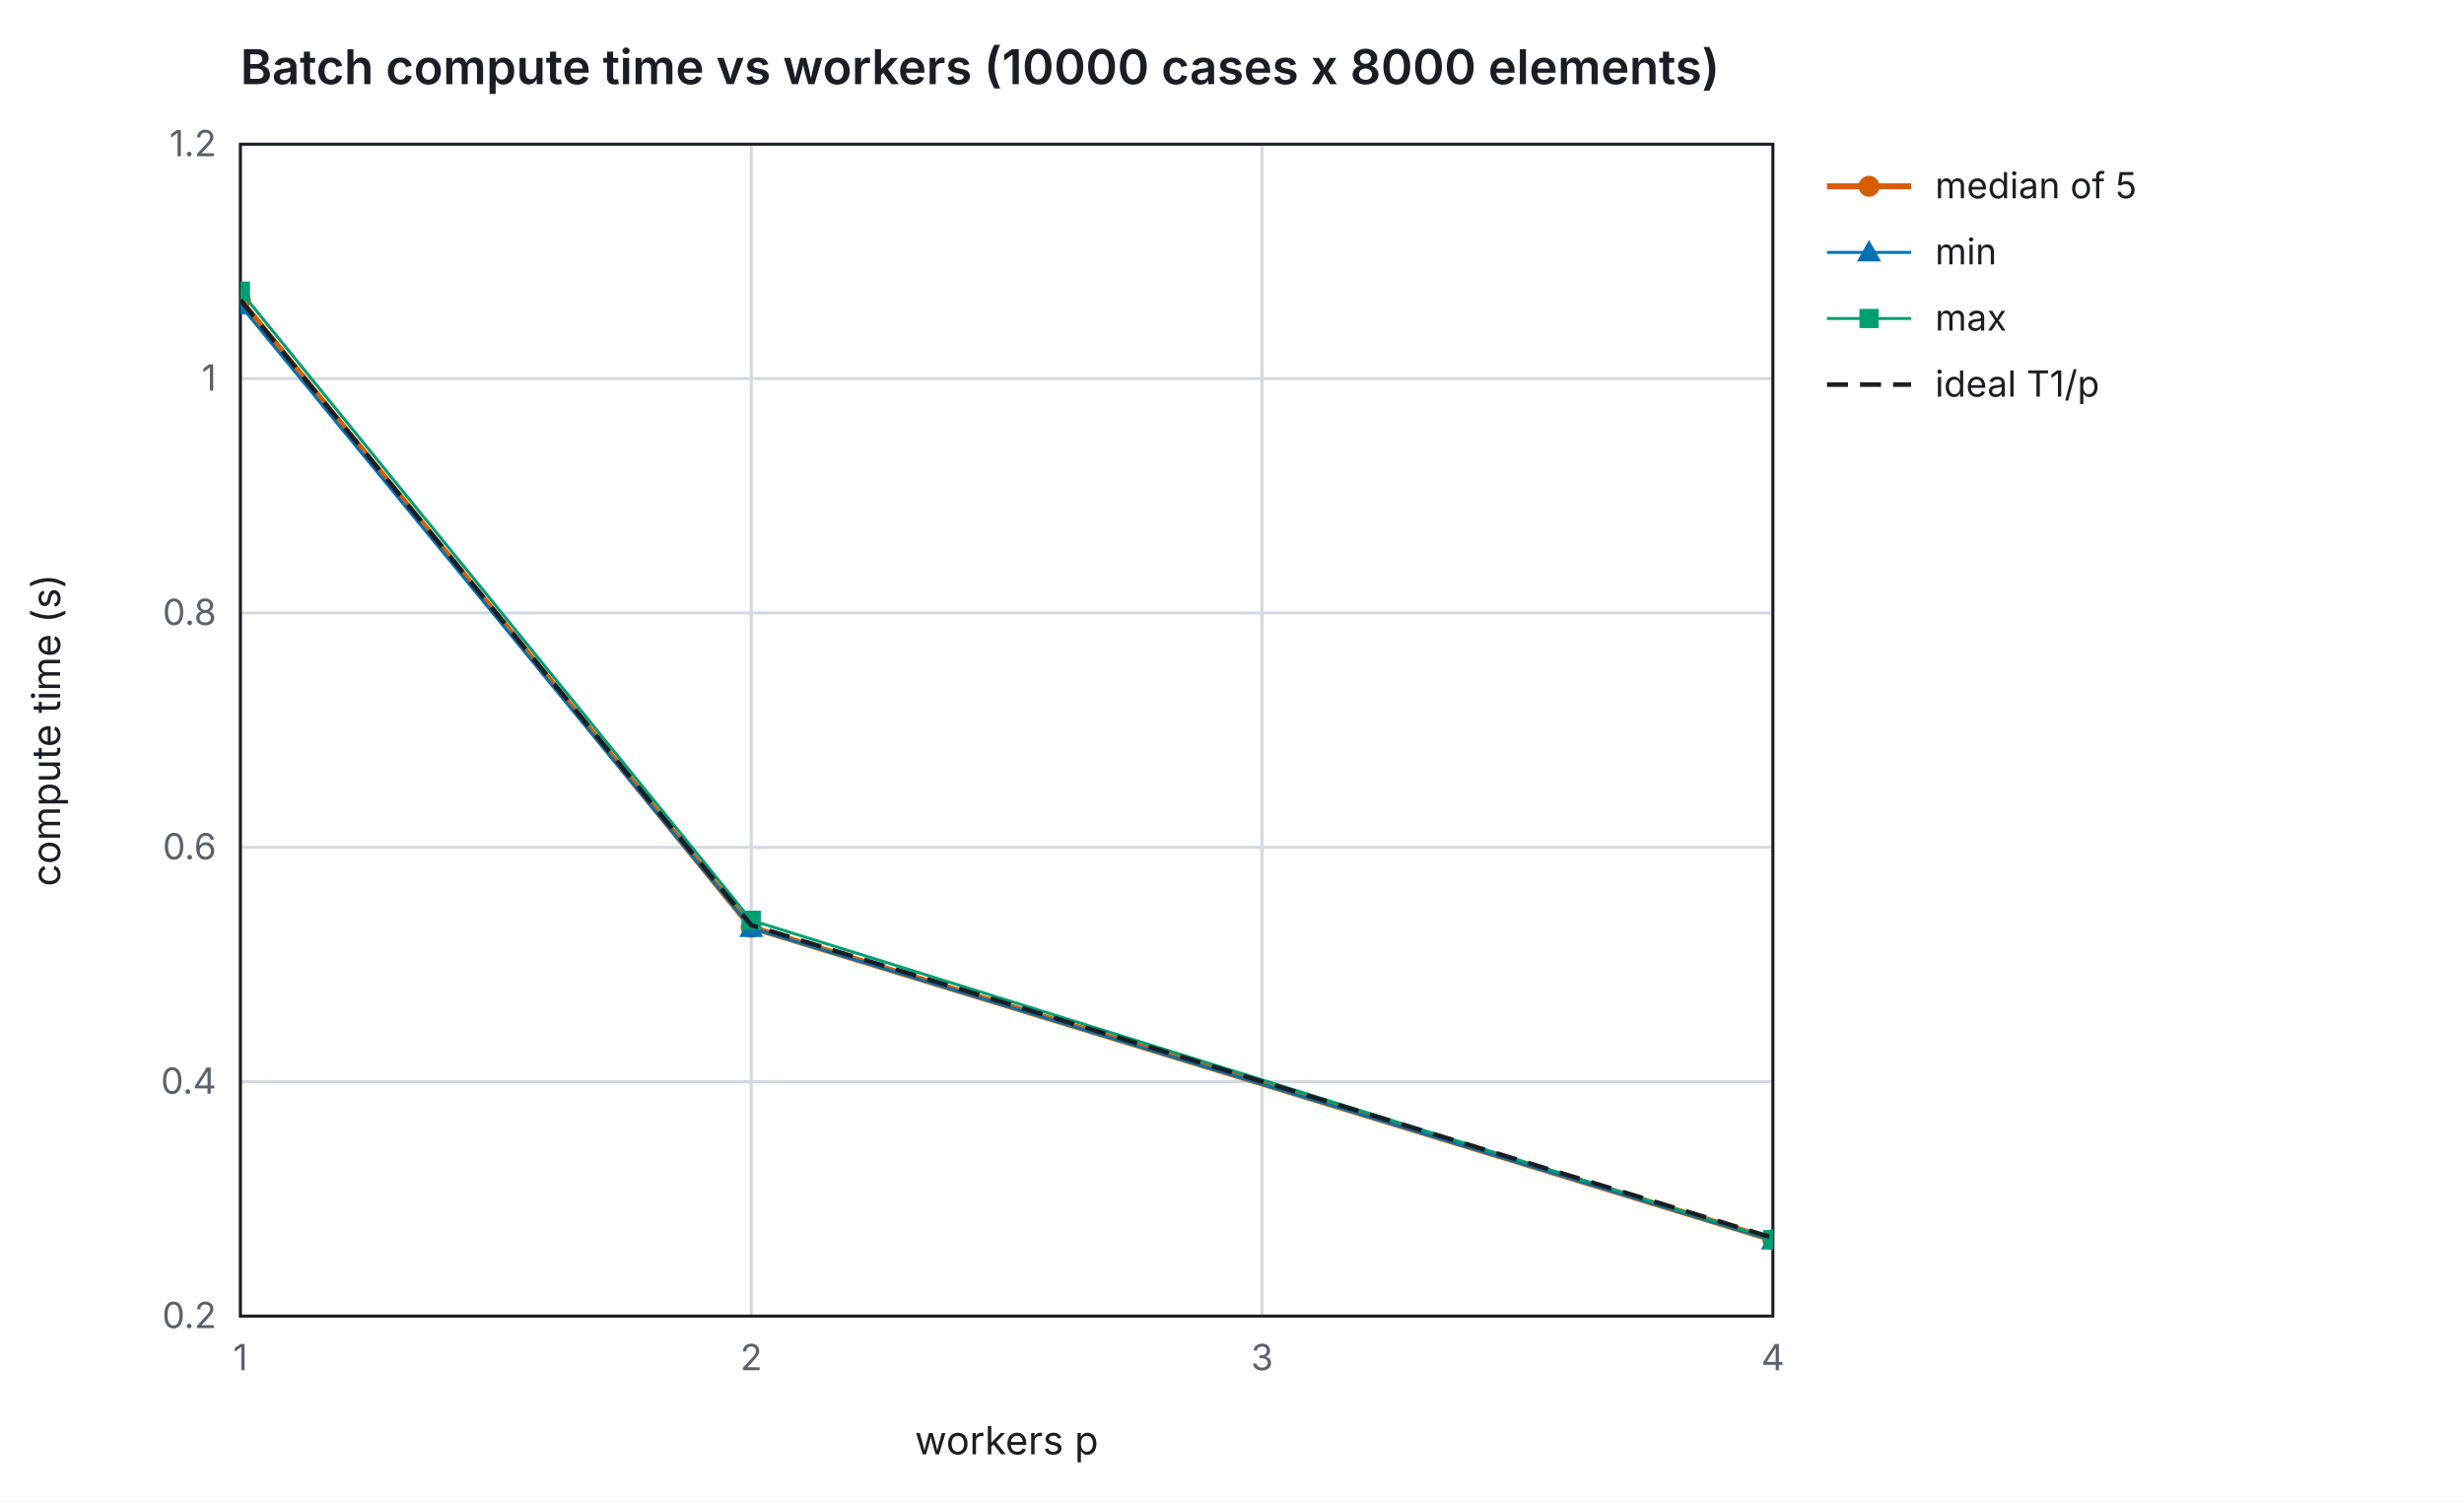
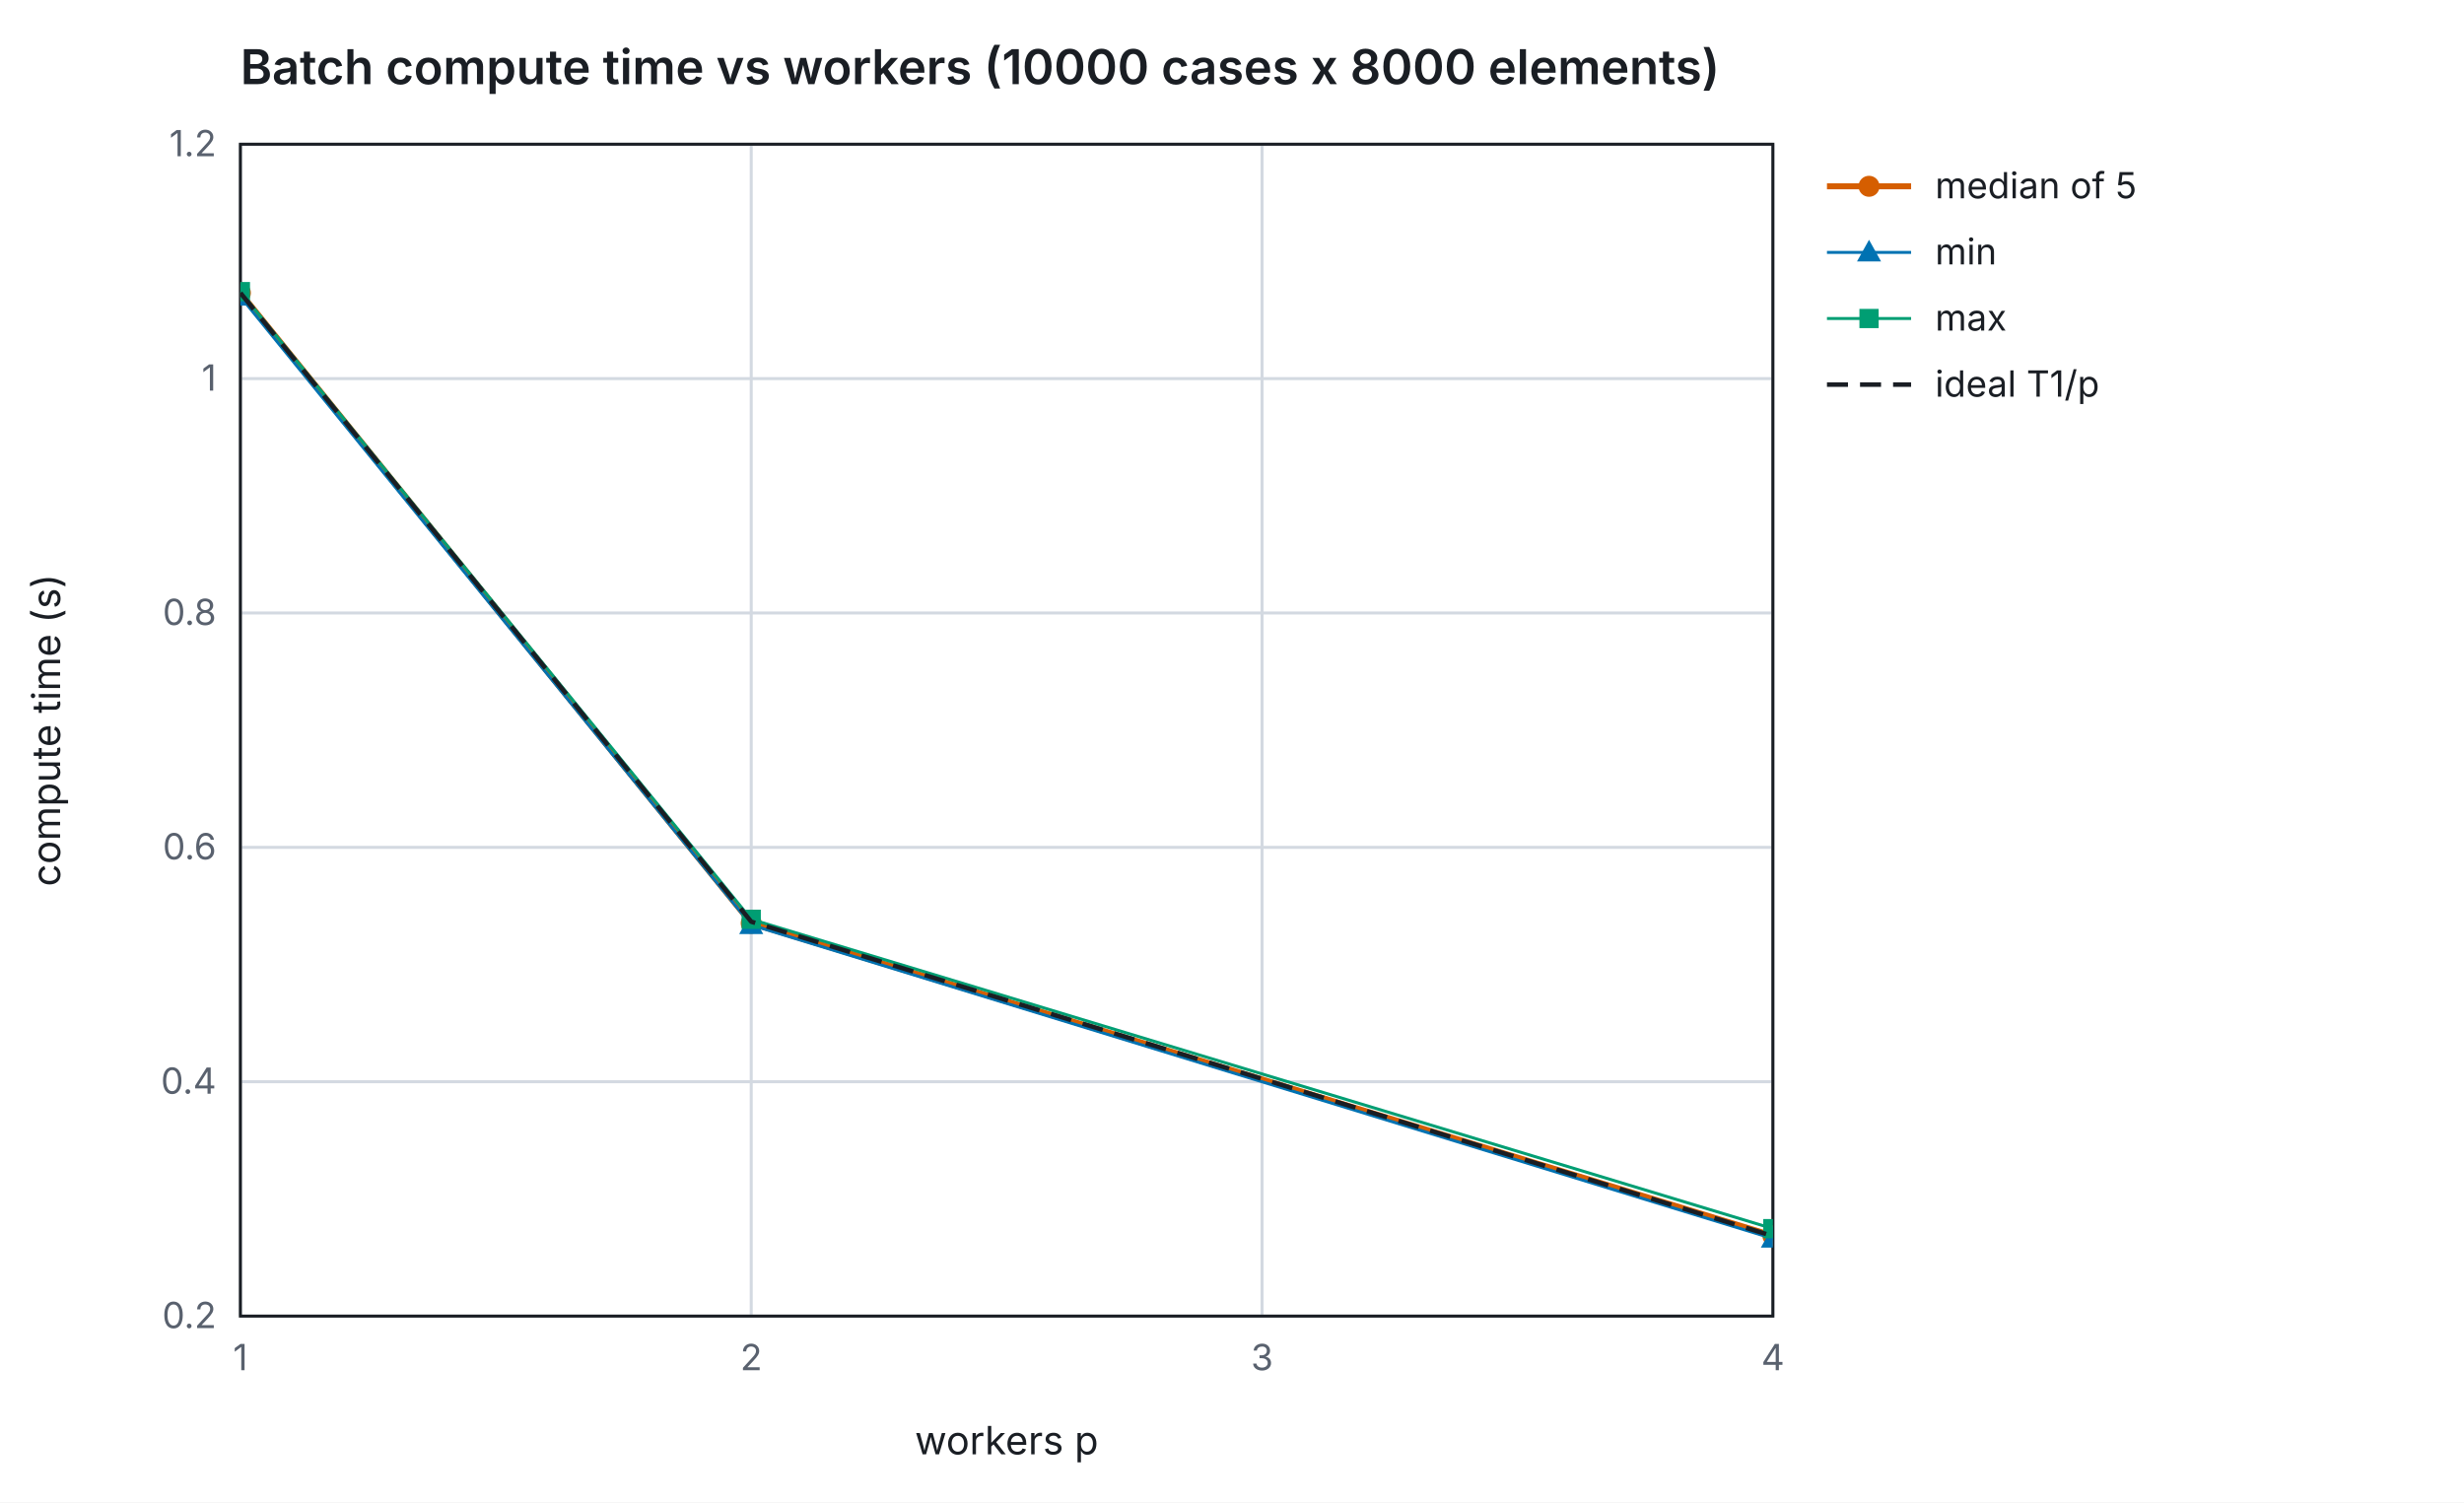
<svg xmlns="http://www.w3.org/2000/svg" width="820" height="500" viewBox="0 0 820 500" font-family="Inter, 'Segoe UI', Arial, sans-serif">
  <rect width="100%" height="100%" fill="#FFFFFF" />
  <defs>
    <clipPath id="plot-area">
      <rect x="80.00" y="48.00" width="510.00" height="390.00" />
    </clipPath>
  </defs>
  <g stroke="#D3D9E1" stroke-width="1">
    <line x1="80.00" y1="48.00" x2="80.00" y2="438.00" />
    <line x1="250.00" y1="48.00" x2="250.00" y2="438.00" />
    <line x1="420.00" y1="48.00" x2="420.00" y2="438.00" />
    <line x1="590.00" y1="48.00" x2="590.00" y2="438.00" />
    <line x1="80.00" y1="438.00" x2="590.00" y2="438.00" />
    <line x1="80.00" y1="360.00" x2="590.00" y2="360.00" />
    <line x1="80.00" y1="282.00" x2="590.00" y2="282.00" />
    <line x1="80.00" y1="204.00" x2="590.00" y2="204.00" />
    <line x1="80.00" y1="126.00" x2="590.00" y2="126.00" />
    <line x1="80.00" y1="48.00" x2="590.00" y2="48.00" />
  </g>
  <g font-size="12" fill="#59616E">
    <text x="80.00" y="456.00" text-anchor="middle">1</text>
    <text x="250.00" y="456.00" text-anchor="middle">2</text>
    <text x="420.00" y="456.00" text-anchor="middle">3</text>
    <text x="590.00" y="456.00" text-anchor="middle">4</text>
    <text x="72.00" y="442.00" text-anchor="end">0.2</text>
    <text x="72.00" y="364.00" text-anchor="end">0.4</text>
    <text x="72.00" y="286.00" text-anchor="end">0.6</text>
    <text x="72.00" y="208.00" text-anchor="end">0.8</text>
    <text x="72.00" y="130.00" text-anchor="end">1</text>
    <text x="72.00" y="52.00" text-anchor="end">1.2</text>
  </g>
  <rect x="80.00" y="48.00" width="510.00" height="390.00" fill="none" stroke="#1A1E24" stroke-width="1" />
  <text x="80.00" y="28" font-size="16" font-weight="600" fill="#1A1E24">Batch compute time vs workers (10000 cases x 8000 elements)</text>
  <text x="335.00" y="484.00" font-size="13" text-anchor="middle" fill="#1A1E24">workers p</text>
  <text transform="translate(20 243.00) rotate(-90)" font-size="13" text-anchor="middle" fill="#1A1E24">compute time (s)</text>
  <g clip-path="url(#plot-area)">
-     <polyline fill="none" stroke="#D55E00" stroke-width="2.00" stroke-linejoin="round" points="80.00,99.84 250.00,308.61 590.00,412.61" />
-     <circle cx="80.00" cy="99.84" r="3.5" fill="#D55E00" />
-     <circle cx="250.00" cy="308.61" r="3.5" fill="#D55E00" />
-     <circle cx="590.00" cy="412.61" r="3.5" fill="#D55E00" />
-     <polyline fill="none" stroke="#0072B2" stroke-width="1.00" stroke-linejoin="round" points="80.00,101.61 250.00,308.84 590.00,412.81" />
-     <polygon points="80.00,97.41 84.00,104.61 76.00,104.61" fill="#0072B2" />
-     <polygon points="250.00,304.64 254.00,311.84 246.00,311.84" fill="#0072B2" />
-     <polygon points="590.00,408.61 594.00,415.81 586.00,415.81" fill="#0072B2" />
-     <polyline fill="none" stroke="#009E73" stroke-width="1.00" stroke-linejoin="round" points="80.00,96.90 250.00,306.27 590.00,412.51" />
-     <rect x="76.80" y="93.70" width="6.4" height="6.4" fill="#009E73" />
-     <rect x="246.80" y="303.07" width="6.4" height="6.4" fill="#009E73" />
-     <rect x="586.80" y="409.31" width="6.4" height="6.4" fill="#009E73" />
-     <polyline fill="none" stroke="#1A1E24" stroke-width="1.50" stroke-linejoin="round" stroke-dasharray="7 4" points="80.00,99.84 250.00,307.92 590.00,411.96" />
+     <polyline fill="none" stroke="#D55E00" stroke-width="2.00" stroke-linejoin="round" points="80.00,97.47 250.00,307.24 590.00,411.26" />
+     <circle cx="80.00" cy="97.47" r="3.5" fill="#D55E00" />
+     <circle cx="250.00" cy="307.24" r="3.5" fill="#D55E00" />
+     <circle cx="590.00" cy="411.26" r="3.5" fill="#D55E00" />
+     <polyline fill="none" stroke="#0072B2" stroke-width="1.00" stroke-linejoin="round" points="80.00,98.70 250.00,307.85 590.00,412.20" />
+     <polygon points="80.00,94.50 84.00,101.70 76.00,101.70" fill="#0072B2" />
+     <polygon points="250.00,303.65 254.00,310.85 246.00,310.85" fill="#0072B2" />
+     <polygon points="590.00,408.00 594.00,415.20 586.00,415.20" fill="#0072B2" />
+     <polyline fill="none" stroke="#009E73" stroke-width="1.00" stroke-linejoin="round" points="80.00,97.05 250.00,305.94 590.00,408.90" />
+     <rect x="76.80" y="93.85" width="6.4" height="6.4" fill="#009E73" />
+     <rect x="246.80" y="302.74" width="6.4" height="6.4" fill="#009E73" />
+     <rect x="586.80" y="405.70" width="6.4" height="6.4" fill="#009E73" />
+     <polyline fill="none" stroke="#1A1E24" stroke-width="1.50" stroke-linejoin="round" stroke-dasharray="7 4" points="80.00,97.47 250.00,306.73 590.00,411.37" />
  </g>
  <g font-size="12" fill="#1A1E24">
    <line x1="608.00" y1="62.00" x2="636.00" y2="62.00" fill="none" stroke="#D55E00" stroke-width="2.00" stroke-linejoin="round" />
    <circle cx="622.00" cy="62.00" r="3.5" fill="#D55E00" />
    <text x="644.00" y="66.00">median of 5</text>
    <line x1="608.00" y1="84.00" x2="636.00" y2="84.00" fill="none" stroke="#0072B2" stroke-width="1.00" stroke-linejoin="round" />
    <polygon points="622.00,79.80 626.00,87.00 618.00,87.00" fill="#0072B2" />
    <text x="644.00" y="88.00">min</text>
    <line x1="608.00" y1="106.00" x2="636.00" y2="106.00" fill="none" stroke="#009E73" stroke-width="1.00" stroke-linejoin="round" />
    <rect x="618.80" y="102.80" width="6.4" height="6.4" fill="#009E73" />
    <text x="644.00" y="110.00">max</text>
    <line x1="608.00" y1="128.00" x2="636.00" y2="128.00" fill="none" stroke="#1A1E24" stroke-width="1.50" stroke-linejoin="round" stroke-dasharray="7 4" />
    <text x="644.00" y="132.00">ideal T1/p</text>
  </g>
</svg>
